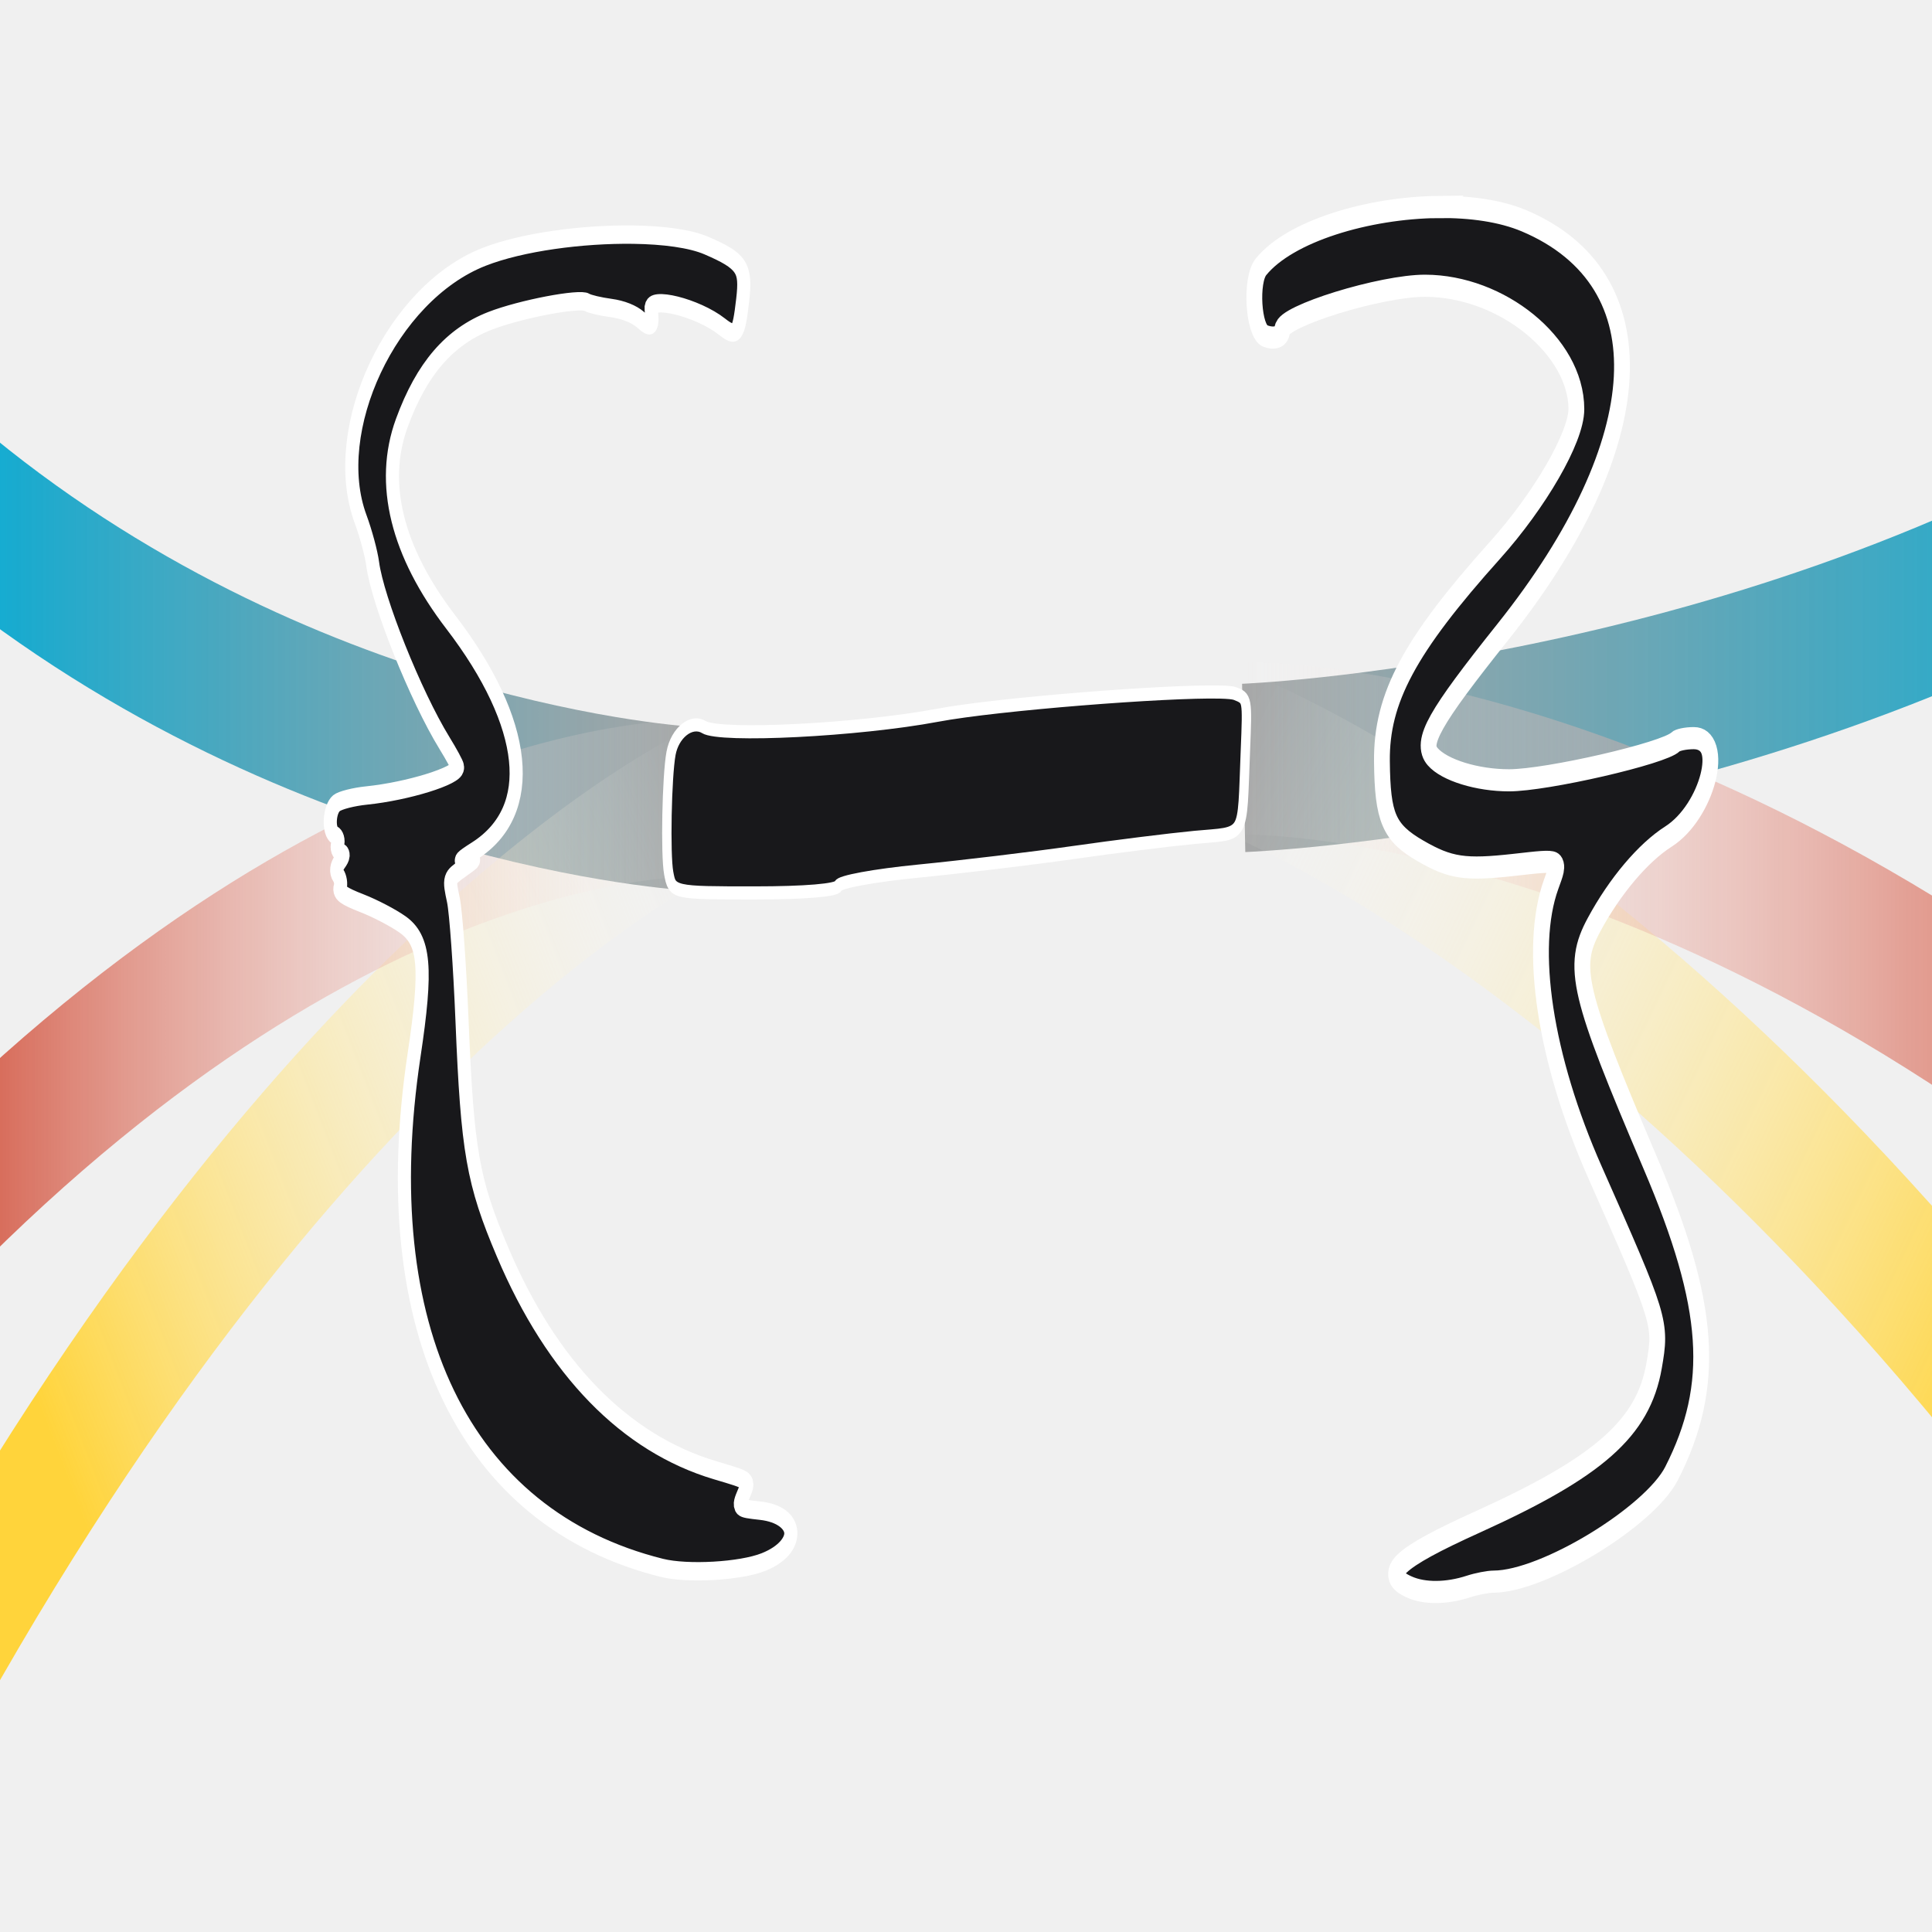
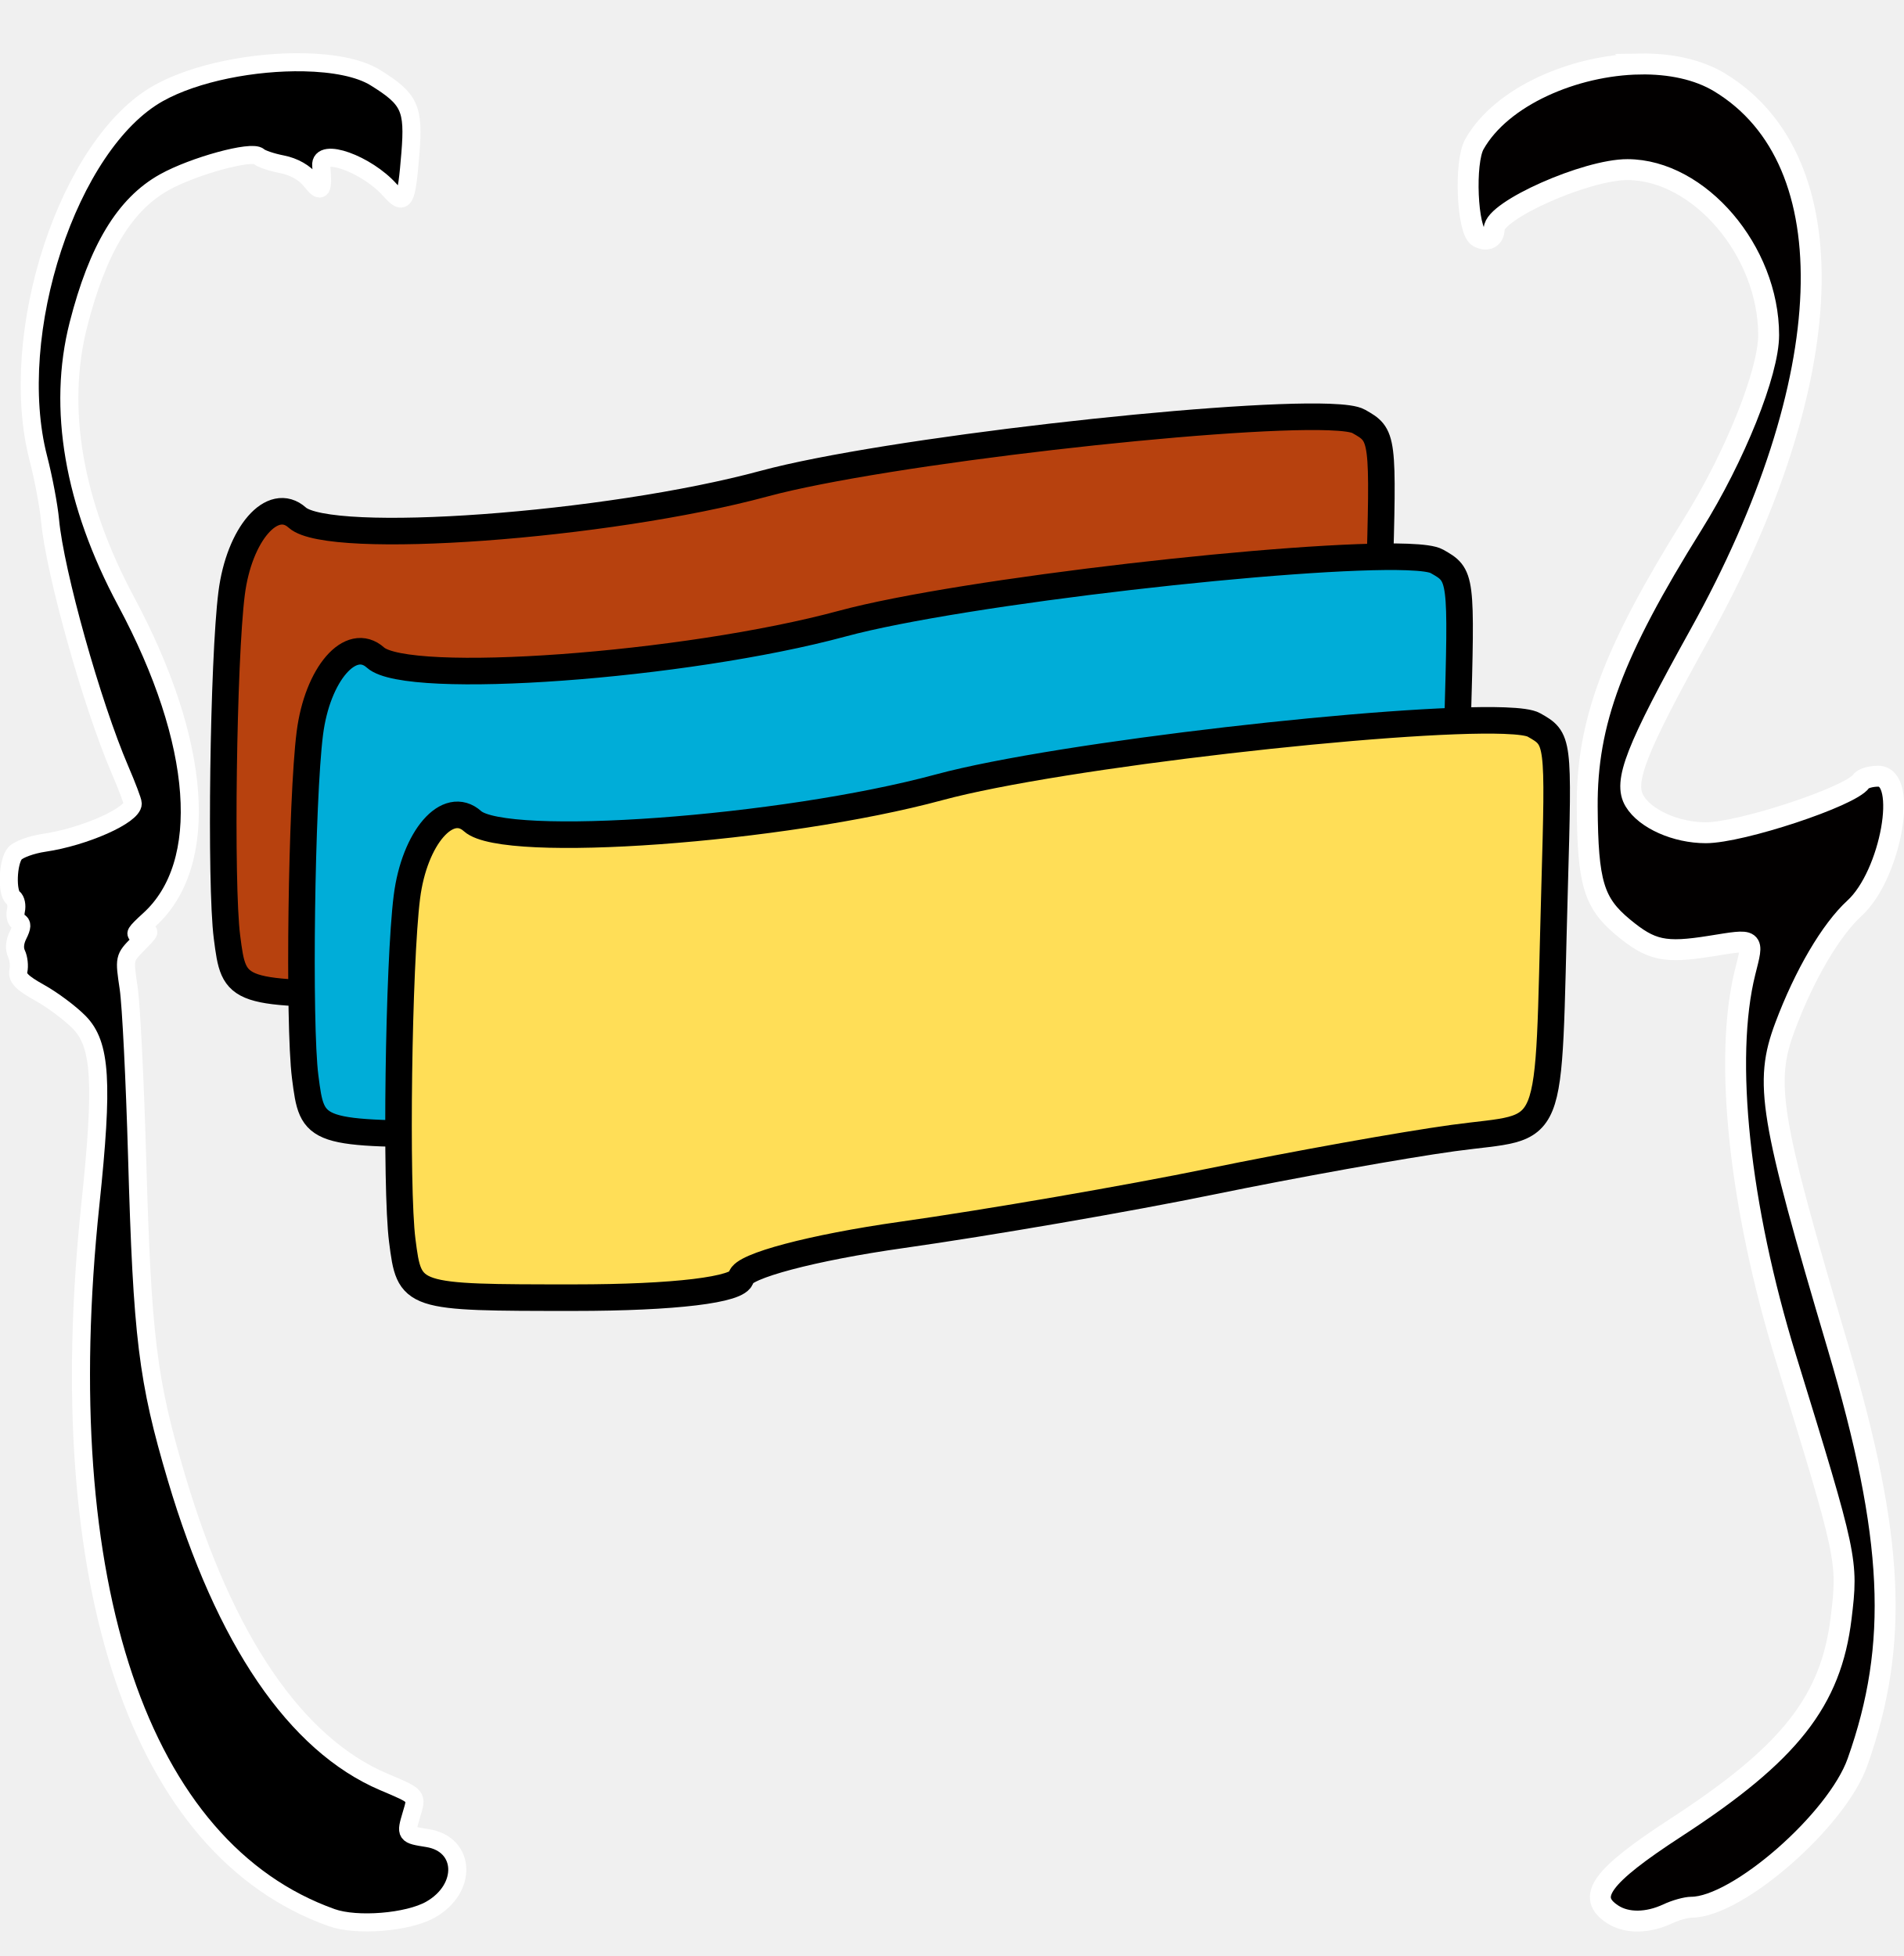
- <svg xmlns="http://www.w3.org/2000/svg" xmlns:xlink="http://www.w3.org/1999/xlink" preserveAspectRatio="none" width="1024" height="1024" viewBox="0 -23.581 412.43 294.593" version="1.1" id="svg5" xml:space="preserve">
+ <svg xmlns="http://www.w3.org/2000/svg" width="979.825" height="1006.916" viewBox="0 0 394.638 405.549" version="1.1" id="svg5" xml:space="preserve">
  <defs id="defs2">
    <linearGradient id="linearGradient33604">
      <stop style="stop-color:#000000;stop-opacity:1;" offset="0" id="stop33602" />
    </linearGradient>
    <linearGradient id="linearGradient27441">
      <stop style="stop-color:#000000;stop-opacity:1;" offset="0" id="stop27439" />
    </linearGradient>
    <linearGradient id="linearGradient27431">
      <stop style="stop-color:#000000;stop-opacity:1;" offset="0" id="stop27429" />
    </linearGradient>
    <linearGradient id="linearGradient26695">
      <stop style="stop-color:#f5a623;stop-opacity:1;" offset="0" id="stop26693" />
    </linearGradient>
    <linearGradient id="linearGradient25949">
      <stop style="stop-color:#000000;stop-opacity:1;" offset="0" id="stop25947" />
    </linearGradient>
    <linearGradient id="linearGradient25937">
      <stop style="stop-color:#000000;stop-opacity:1;" offset="0" id="stop25935" />
    </linearGradient>
    <linearGradient id="linearGradient25927">
      <stop style="stop-color:#1e3a8a;stop-opacity:1;" offset="0" id="stop25925" />
    </linearGradient>
    <linearGradient id="linearGradient25921">
      <stop style="stop-color:#1e3a8a;stop-opacity:1;" offset="0" id="stop25919" />
    </linearGradient>
    <linearGradient id="linearGradient25915">
      <stop style="stop-color:#000000;stop-opacity:1;" offset="0" id="stop25913" />
    </linearGradient>
    <linearGradient id="linearGradient25183">
      <stop style="stop-color:#1e3a8a;stop-opacity:1;" offset="0" id="stop25181" />
    </linearGradient>
    <linearGradient id="linearGradient21063">
      <stop style="stop-color:#000000;stop-opacity:1;" offset="0" id="stop21061" />
    </linearGradient>
    <linearGradient id="linearGradient20296">
      <stop style="stop-color:#950015;stop-opacity:1;" offset="0" id="stop20294" />
    </linearGradient>
-     <linearGradient xlink:href="#linearGradient32112" id="linearGradient32114" x1="-5.904" y1="76.249" x2="142.785" y2="76.249" gradientUnits="userSpaceOnUse" gradientTransform="matrix(1.116319,0,0,1.098236,-11.27711,-7.074161)" />
-     <linearGradient id="linearGradient32112">
-       <stop style="stop-color:#00add8;stop-opacity:1;" offset="0" id="stop32108" />
-       <stop style="stop-color:#8a8a8a;stop-opacity:0.723;" offset="1" id="stop32110" />
-     </linearGradient>
-     <linearGradient xlink:href="#linearGradient30650" id="linearGradient30652" x1="-7.226" y1="131.532" x2="145.956" y2="131.532" gradientUnits="userSpaceOnUse" gradientTransform="matrix(1.135522,0,0,0.9896783,-14.04851,-1.521485)" />
-     <linearGradient id="linearGradient30650">
-       <stop style="stop-color:#ce422b;stop-opacity:1;" offset="0" id="stop30646" />
-       <stop style="stop-color:#ffffff;stop-opacity:0;" offset="1" id="stop30648" />
-     </linearGradient>
-     <linearGradient xlink:href="#linearGradient29914" id="linearGradient27720" x1="-0.382" y1="142.055" x2="146.984" y2="64.14" gradientUnits="userSpaceOnUse" gradientTransform="matrix(1.020646,0,0,0.9995926,0.7941383,34.12927)" />
-     <linearGradient id="linearGradient29914">
-       <stop style="stop-color:#ffd43b;stop-opacity:1;" offset="0" id="stop29910" />
-       <stop style="stop-color:#ffffff;stop-opacity:0;" offset="1" id="stop29912" />
-     </linearGradient>
-     <linearGradient xlink:href="#linearGradient32112" id="linearGradient8522" gradientUnits="userSpaceOnUse" gradientTransform="matrix(-1.368325,0,0,0.9456961,460.2738,1.541121)" x1="-5.904" y1="76.249" x2="142.785" y2="76.249" />
-     <linearGradient xlink:href="#linearGradient29914" id="linearGradient8524" gradientUnits="userSpaceOnUse" gradientTransform="matrix(-1.245315,0,0,0.9920639,445.1116,27.0143)" x1="-0.382" y1="142.055" x2="146.984" y2="64.14" />
-     <linearGradient xlink:href="#linearGradient30650" id="linearGradient8526" gradientUnits="userSpaceOnUse" gradientTransform="matrix(-1.385477,0,0,0.9822243,463.2215,-8.367949)" x1="-7.226" y1="131.532" x2="145.956" y2="131.532" />
  </defs>
-   <g id="layer7" />
-   <g id="layer5" style="display:inline">
-     <path style="fill:none;fill-opacity:0.858;stroke:url(#linearGradient32114);stroke-width:24.983;stroke-dasharray:none;stroke-opacity:1" d="M -11.277,51.777 C 62.764,96.508 147.631,99.731 147.631,99.731 v 0 0" id="path31380" />
-     <path style="fill:none;fill-opacity:0.858;stroke:url(#linearGradient27720);stroke-width:22.564;stroke-dasharray:none;stroke-opacity:1" d="M -12.666,230.428 C 72.118,122.421 152.385,97.68 152.385,97.68" id="path27712" />
-     <path style="fill:none;fill-opacity:0.858;stroke:url(#linearGradient30652);stroke-width:23.92;stroke-dasharray:none;stroke-opacity:1" d="M -14.049,161.801 C 78.229,94.727 151.006,98.104 151.006,98.104 v 0" id="path30644" />
-     <path style="display:inline;fill:none;fill-opacity:0.858;stroke:url(#linearGradient8522);stroke-width:25.667;stroke-dasharray:none;stroke-opacity:1" d="M 460.274,52.218 C 369.518,90.736 265.493,93.512 265.493,93.512 v 0 0" id="path31380-6" />
-     <path style="display:inline;fill:none;fill-opacity:0.858;stroke:url(#linearGradient8524);stroke-width:24.83;stroke-dasharray:none;stroke-opacity:1" d="M 461.535,221.834 C 358.088,114.641 260.151,90.087 260.151,90.087" id="path27712-2" />
-     <path style="display:inline;fill:none;fill-opacity:0.858;stroke:url(#linearGradient8526);stroke-width:26.322;stroke-dasharray:none;stroke-opacity:1" d="M 463.221,153.725 C 350.631,87.155 261.834,90.507 261.834,90.507 v 0" id="path30644-9" />
-   </g>
-   <g id="layer8" />
-   <g id="layer6" style="display:inline">
-     <path style="fill:#18181b;fill-opacity:1;stroke:#ffffff;stroke-width:3.374;stroke-dasharray:none;stroke-opacity:1" d="m 307.07,7.979 c -15.009,0.118 -31.692,3.668 -37.883,9.13 -2.319,2.046 -1.652,9.816 0.903,10.537 1.967,0.555 3.633,0.131 3.633,-0.923 0,-2.096 21.069,-6.748 30.498,-6.733 16.436,0.025 32.292,9.262 32.292,18.812 0,4.263 -7.74,13.852 -17.375,21.524 -18.254,14.535 -24.265,22.545 -24.133,32.159 0.119,8.627 1.486,10.899 8.23,13.679 6.39,2.634 9.482,2.965 19.955,2.132 10.253,-0.815 9.905,-0.944 7.942,2.951 -4.938,9.797 -1.345,26.657 9.36,43.925 14.053,22.667 14.192,22.992 12.612,29.492 -2.305,9.482 -11.722,15.433 -37.733,23.845 -17.24,5.575 -20.685,7.929 -14.501,9.905 3.219,1.029 7.964,1 12.577,-0.074 1.762,-0.411 4.196,-0.748 5.407,-0.75 10.548,-0.017 33.265,-9.888 37.987,-16.506 9.575,-13.419 8.42,-25.58 -4.486,-47.221 -15.652,-26.246 -16.906,-30.03 -12.076,-36.435 4.431,-5.875 10.462,-10.979 15.901,-13.456 8.303,-3.781 12.339,-15.001 5.396,-15.001 -1.72,0 -3.483,0.262 -3.918,0.583 -2.322,1.714 -27.437,5.848 -35.521,5.847 -6.793,-0.001 -13.799,-1.547 -16.285,-3.593 -2.651,-2.181 0.183,-5.788 14.936,-19.003 32.198,-28.844 34.016,-53.816 4.568,-62.715 -4.989,-1.508 -11.465,-2.164 -18.287,-2.11 z" id="path27457" />
-     <path style="fill:#18181b;fill-opacity:1;stroke:#ffffff;stroke-width:2.8;stroke-dasharray:none;stroke-opacity:1" d="m 135.169,12.198 c -10.789,-0.106 -23.701,1.108 -31.86,3.394 -19.705,5.521 -33.399,26.325 -26.326,39.991 1.125,2.174 2.279,5.228 2.566,6.788 1.046,5.7 9.161,20.174 15.335,27.351 1.536,1.786 2.793,3.448 2.793,3.694 0,1.301 -10.63,3.656 -19.412,4.3 -2.787,0.204 -5.679,0.731 -6.427,1.17 -1.588,0.932 -1.826,4.338 -0.34,4.877 0.561,0.203 0.817,0.825 0.569,1.382 -0.248,0.557 0.032,1.115 0.622,1.242 0.785,0.168 0.75,0.55 -0.128,1.422 -0.771,0.765 -0.898,1.509 -0.357,2.076 0.464,0.487 0.647,1.326 0.406,1.866 -0.333,0.748 0.771,1.317 4.641,2.391 2.793,0.775 6.697,2.231 8.676,3.235 4.773,2.421 5.285,6.56 2.467,19.93 -8.792,41.715 10.807,70.682 52.896,78.18 5.494,0.979 16.735,0.522 21.675,-0.881 8.128,-2.309 7.701,-7.175 -0.688,-7.836 -4.766,-0.375 -4.798,-0.399 -3.531,-2.531 1.281,-2.156 1.514,-2.016 -6.071,-3.631 -19.289,-4.106 -34.854,-15.521 -45.408,-33.305 -6.368,-10.729 -7.505,-15.368 -8.635,-35.224 -0.474,-8.324 -1.304,-16.621 -1.846,-18.437 -0.985,-3.302 -0.985,-3.303 2.064,-4.849 2.841,-1.441 2.889,-1.52 0.704,-1.161 -1.807,0.297 -1.402,-0.043 1.762,-1.48 13.445,-6.111 11.502,-19.411 -5.097,-34.889 C 84.685,60.508 81.093,50.085 85.768,40.937 89.997,32.661 95.909,27.766 104.599,25.344 c 6.422,-1.79 19.203,-3.535 20.707,-2.826 0.538,0.253 2.836,0.641 5.107,0.861 2.588,0.251 4.951,0.92 6.331,1.794 2.313,1.464 2.737,1.152 2.25,-1.657 -0.351,-2.027 9.953,-0.188 15.089,2.692 3.116,1.748 3.589,1.322 4.457,-4.014 0.808,-4.966 -0.131,-5.979 -7.729,-8.325 -3.46,-1.068 -9.169,-1.607 -15.642,-1.671 z" id="path27552" />
-     <path style="fill:#18181b;fill-opacity:1;stroke:#ffffff;stroke-width:2;stroke-dasharray:none;stroke-opacity:1" d="m 260.487,81.946 c -11.288,-0.203 -47.559,1.816 -60.362,3.538 -16.81,2.26 -46.438,3.331 -49.867,1.801 -2.637,-1.176 -6.208,0.87 -7.013,4.018 -0.898,3.513 -1.222,15.432 -0.496,18.239 0.784,3.032 0.785,3.031 18.369,3.031 10.709,0 17.68,-0.418 17.829,-1.07 0.138,-0.602 7.629,-1.589 17.137,-2.258 9.291,-0.653 24.165,-1.929 33.052,-2.834 8.887,-0.906 20.543,-1.946 25.902,-2.31 11.126,-0.757 10.038,0.575 10.82,-13.244 0.449,-7.933 0.449,-7.933 -2.206,-8.681 -0.452,-0.127 -1.554,-0.201 -3.166,-0.23 z" id="path27554" />
-     <path style="fill:#000000;stroke-width:0.513" d="m 166.628,411.185 c -0.097,0.019 -0.098,0.148 -0.027,0.393 0.107,0.373 -0.244,0.607 -0.853,0.571 -0.649,-0.039 -1.034,0.252 -1.034,0.78 0,0.019 -0.01,0.029 -0.011,0.047 1.86,-0.348 3.701,-0.773 5.516,-1.299 -0.073,-0.044 -0.07,-0.068 -0.184,-0.122 -0.546,-0.261 -1.091,-0.262 -1.434,-0.004 -0.342,0.258 -0.862,0.222 -1.367,-0.094 -0.316,-0.198 -0.509,-0.29 -0.607,-0.271 z" id="path27572" />
-   </g>
+   <g id="layer5" style="display:inline" transform="translate(-17.13628,-7.4263)" />
+   <g id="layer8" transform="translate(-17.13628,-7.4263)" />
+   <path style="display:inline;fill:#020000;fill-opacity:1;stroke:#ffffff;stroke-width:4.336;stroke-dasharray:none;stroke-opacity:1" d="m 339.943,13.269 c -13.6,0.214 -28.715,6.687 -34.325,16.645 -2.101,3.73 -1.497,17.897 0.819,19.211 1.782,1.011 3.292,0.239 3.292,-1.682 0,-3.821 19.09,-12.302 27.634,-12.277 14.893,0.045 29.26,16.886 29.26,34.298 0,7.773 -7.013,25.255 -15.743,39.242 -16.54,26.501 -21.986,41.104 -21.866,58.634 0.108,15.729 1.346,19.872 7.457,24.94 5.79,4.802 8.591,5.405 18.081,3.888 9.29,-1.485 8.975,-1.722 7.196,5.381 -4.474,17.862 -1.219,48.603 8.481,80.085 12.733,41.328 12.859,41.92 11.427,53.771 -2.089,17.288 -10.621,28.138 -34.19,43.475 -15.621,10.165 -18.743,14.456 -13.139,18.059 2.917,1.875 7.216,1.824 11.396,-0.136 1.596,-0.749 3.802,-1.364 4.9,-1.367 9.558,-0.032 30.14,-18.028 34.419,-30.094 8.676,-24.467 7.629,-46.638 -4.065,-86.095 -14.182,-47.853 -15.318,-54.752 -10.942,-66.429 4.015,-10.712 9.48,-20.018 14.407,-24.534 7.523,-6.894 11.18,-27.35 4.889,-27.35 -1.559,0 -3.156,0.478 -3.55,1.063 -2.104,3.125 -24.86,10.662 -32.185,10.66 -6.155,-0.002 -12.503,-2.821 -14.756,-6.551 -2.402,-3.977 0.166,-10.552 13.533,-34.648 29.174,-52.589 30.822,-98.119 4.139,-114.343 -4.52,-2.749 -10.388,-3.945 -16.57,-3.847 z" id="path27457" />
+   <path style="display:inline;fill:#000000;fill-opacity:1;stroke:#ffffff;stroke-width:3.746;stroke-dasharray:none;stroke-opacity:1" d="M 62.969,12.913 C 52.767,12.712 40.557,15.01 32.842,19.336 14.209,29.782 1.259,69.15 7.948,95.012 c 1.064,4.114 2.155,9.894 2.426,12.845 0.989,10.786 8.663,38.175 14.501,51.756 1.453,3.379 2.641,6.525 2.641,6.99 0,2.462 -10.052,6.918 -18.356,8.136 -2.635,0.387 -5.371,1.383 -6.078,2.213 -1.502,1.764 -1.727,8.209 -0.322,9.228 0.531,0.385 0.772,1.562 0.538,2.615 -0.235,1.054 0.03,2.111 0.588,2.35 0.742,0.318 0.709,1.041 -0.121,2.69 -0.729,1.448 -0.85,2.855 -0.337,3.929 0.439,0.921 0.611,2.51 0.384,3.531 -0.315,1.415 0.729,2.491 4.389,4.525 2.641,1.467 6.333,4.221 8.204,6.121 4.513,4.581 4.997,12.414 2.333,37.714 -8.314,78.938 10.219,133.753 50.019,147.941 5.196,1.852 15.825,0.988 20.496,-1.668 7.686,-4.369 7.282,-13.578 -0.65,-14.827 -4.506,-0.71 -4.537,-0.755 -3.339,-4.79 1.211,-4.079 1.431,-3.816 -5.741,-6.871 -18.24,-7.769 -32.958,-29.37 -42.939,-63.023 -6.021,-20.303 -7.097,-29.081 -8.166,-66.656 -0.448,-15.752 -1.234,-31.452 -1.746,-34.889 -0.931,-6.249 -0.931,-6.25 1.952,-9.176 2.686,-2.727 2.731,-2.876 0.666,-2.196 -1.708,0.562 -1.326,-0.081 1.666,-2.801 C 43.67,179.134 41.832,153.965 26.135,124.677 15.23,104.33 11.834,84.606 16.254,67.296 20.254,51.635 25.844,42.372 34.061,37.788 40.134,34.4 52.22,31.099 53.642,32.44 c 0.509,0.48 2.682,1.213 4.83,1.629 2.448,0.474 4.682,1.741 5.986,3.394 2.187,2.771 2.588,2.179 2.128,-3.135 -0.332,-3.835 9.411,-0.356 14.268,5.095 2.947,3.307 3.394,2.501 4.215,-7.595 C 85.834,22.429 84.946,20.514 77.76,16.074 74.489,14.052 69.09,13.033 62.969,12.913 Z" id="path27552" />
+   <path style="display:inline;fill:#b7410e;fill-opacity:1;stroke:#000000;stroke-width:5.506;stroke-dasharray:none;stroke-opacity:1" d="m 275.49,86.462 c -21.901,-0.795 -92.276,7.095 -117.117,13.819 -32.616,8.829 -90.102,13.011 -96.754,7.037 -5.117,-4.595 -12.045,3.398 -13.607,15.697 -1.742,13.724 -2.371,60.284 -0.962,71.249 1.522,11.846 1.522,11.842 35.64,11.842 20.777,0 34.304,-1.635 34.593,-4.18 0.267,-2.353 14.802,-6.208 33.251,-8.82 18.027,-2.553 46.886,-7.535 64.129,-11.072 17.243,-3.538 39.859,-7.6 50.257,-9.025 21.587,-2.957 19.476,2.248 20.994,-51.736 0.872,-30.99 0.871,-30.99 -4.281,-33.912 -0.876,-0.497 -3.015,-0.785 -6.143,-0.899 z" id="path27554" />
+   <path style="display:inline;fill:#00add8;fill-opacity:1;stroke:#000000;stroke-width:5.506;stroke-dasharray:none;stroke-opacity:1" d="m 291.703,115.484 c -21.901,-0.795 -92.276,7.095 -117.117,13.819 -32.616,8.829 -90.102,13.011 -96.754,7.037 -5.117,-4.595 -12.045,3.398 -13.607,15.697 -1.742,13.724 -2.371,60.284 -0.962,71.249 1.522,11.846 1.522,11.842 35.64,11.842 20.777,0 34.304,-1.635 34.593,-4.18 0.267,-2.353 14.802,-6.208 33.251,-8.82 18.027,-2.553 46.886,-7.535 64.129,-11.072 17.243,-3.538 39.859,-7.6 50.257,-9.025 21.587,-2.957 19.476,2.248 20.994,-51.736 0.872,-30.99 0.871,-30.99 -4.281,-33.912 -0.876,-0.497 -3.015,-0.785 -6.143,-0.899 z" id="path27554-3" />
+   <path style="display:inline;fill:#ffde57;fill-opacity:1;stroke:#000000;stroke-width:5.505;stroke-dasharray:none;stroke-opacity:1" d="m 311.825,149.407 c -21.901,-0.795 -92.276,7.095 -117.117,13.819 -32.616,8.829 -90.102,13.011 -96.754,7.037 -5.117,-4.595 -12.045,3.398 -13.607,15.697 -1.742,13.724 -2.371,60.284 -0.962,71.249 1.522,11.846 1.522,11.842 35.64,11.842 20.777,0 34.304,-1.635 34.593,-4.18 0.267,-2.353 14.802,-6.208 33.251,-8.82 18.027,-2.553 46.886,-7.535 64.129,-11.072 17.243,-3.538 39.859,-7.6 50.257,-9.025 21.587,-2.957 19.476,2.248 20.994,-51.736 0.872,-30.99 0.871,-30.99 -4.281,-33.912 -0.876,-0.497 -3.015,-0.785 -6.143,-0.899 z" id="path27554-6" />
+   <path style="display:inline;fill:#ffffff;stroke-width:0.46;stroke:#000000;stroke-opacity:1" d="m 150.96,406.931 c -0.078,0.019 -0.078,0.148 -0.022,0.394 0.086,0.373 -0.195,0.608 -0.684,0.571 -0.52,-0.039 -0.828,0.252 -0.828,0.78 0,0.019 -0.008,0.029 -0.009,0.047 1.491,-0.348 2.966,-0.773 4.421,-1.3 -0.059,-0.044 -0.057,-0.069 -0.147,-0.123 -0.438,-0.261 -0.875,-0.262 -1.149,-0.004 -0.274,0.258 -0.691,0.223 -1.096,-0.094 -0.253,-0.198 -0.408,-0.29 -0.486,-0.272 z" id="path27572" />
</svg>
